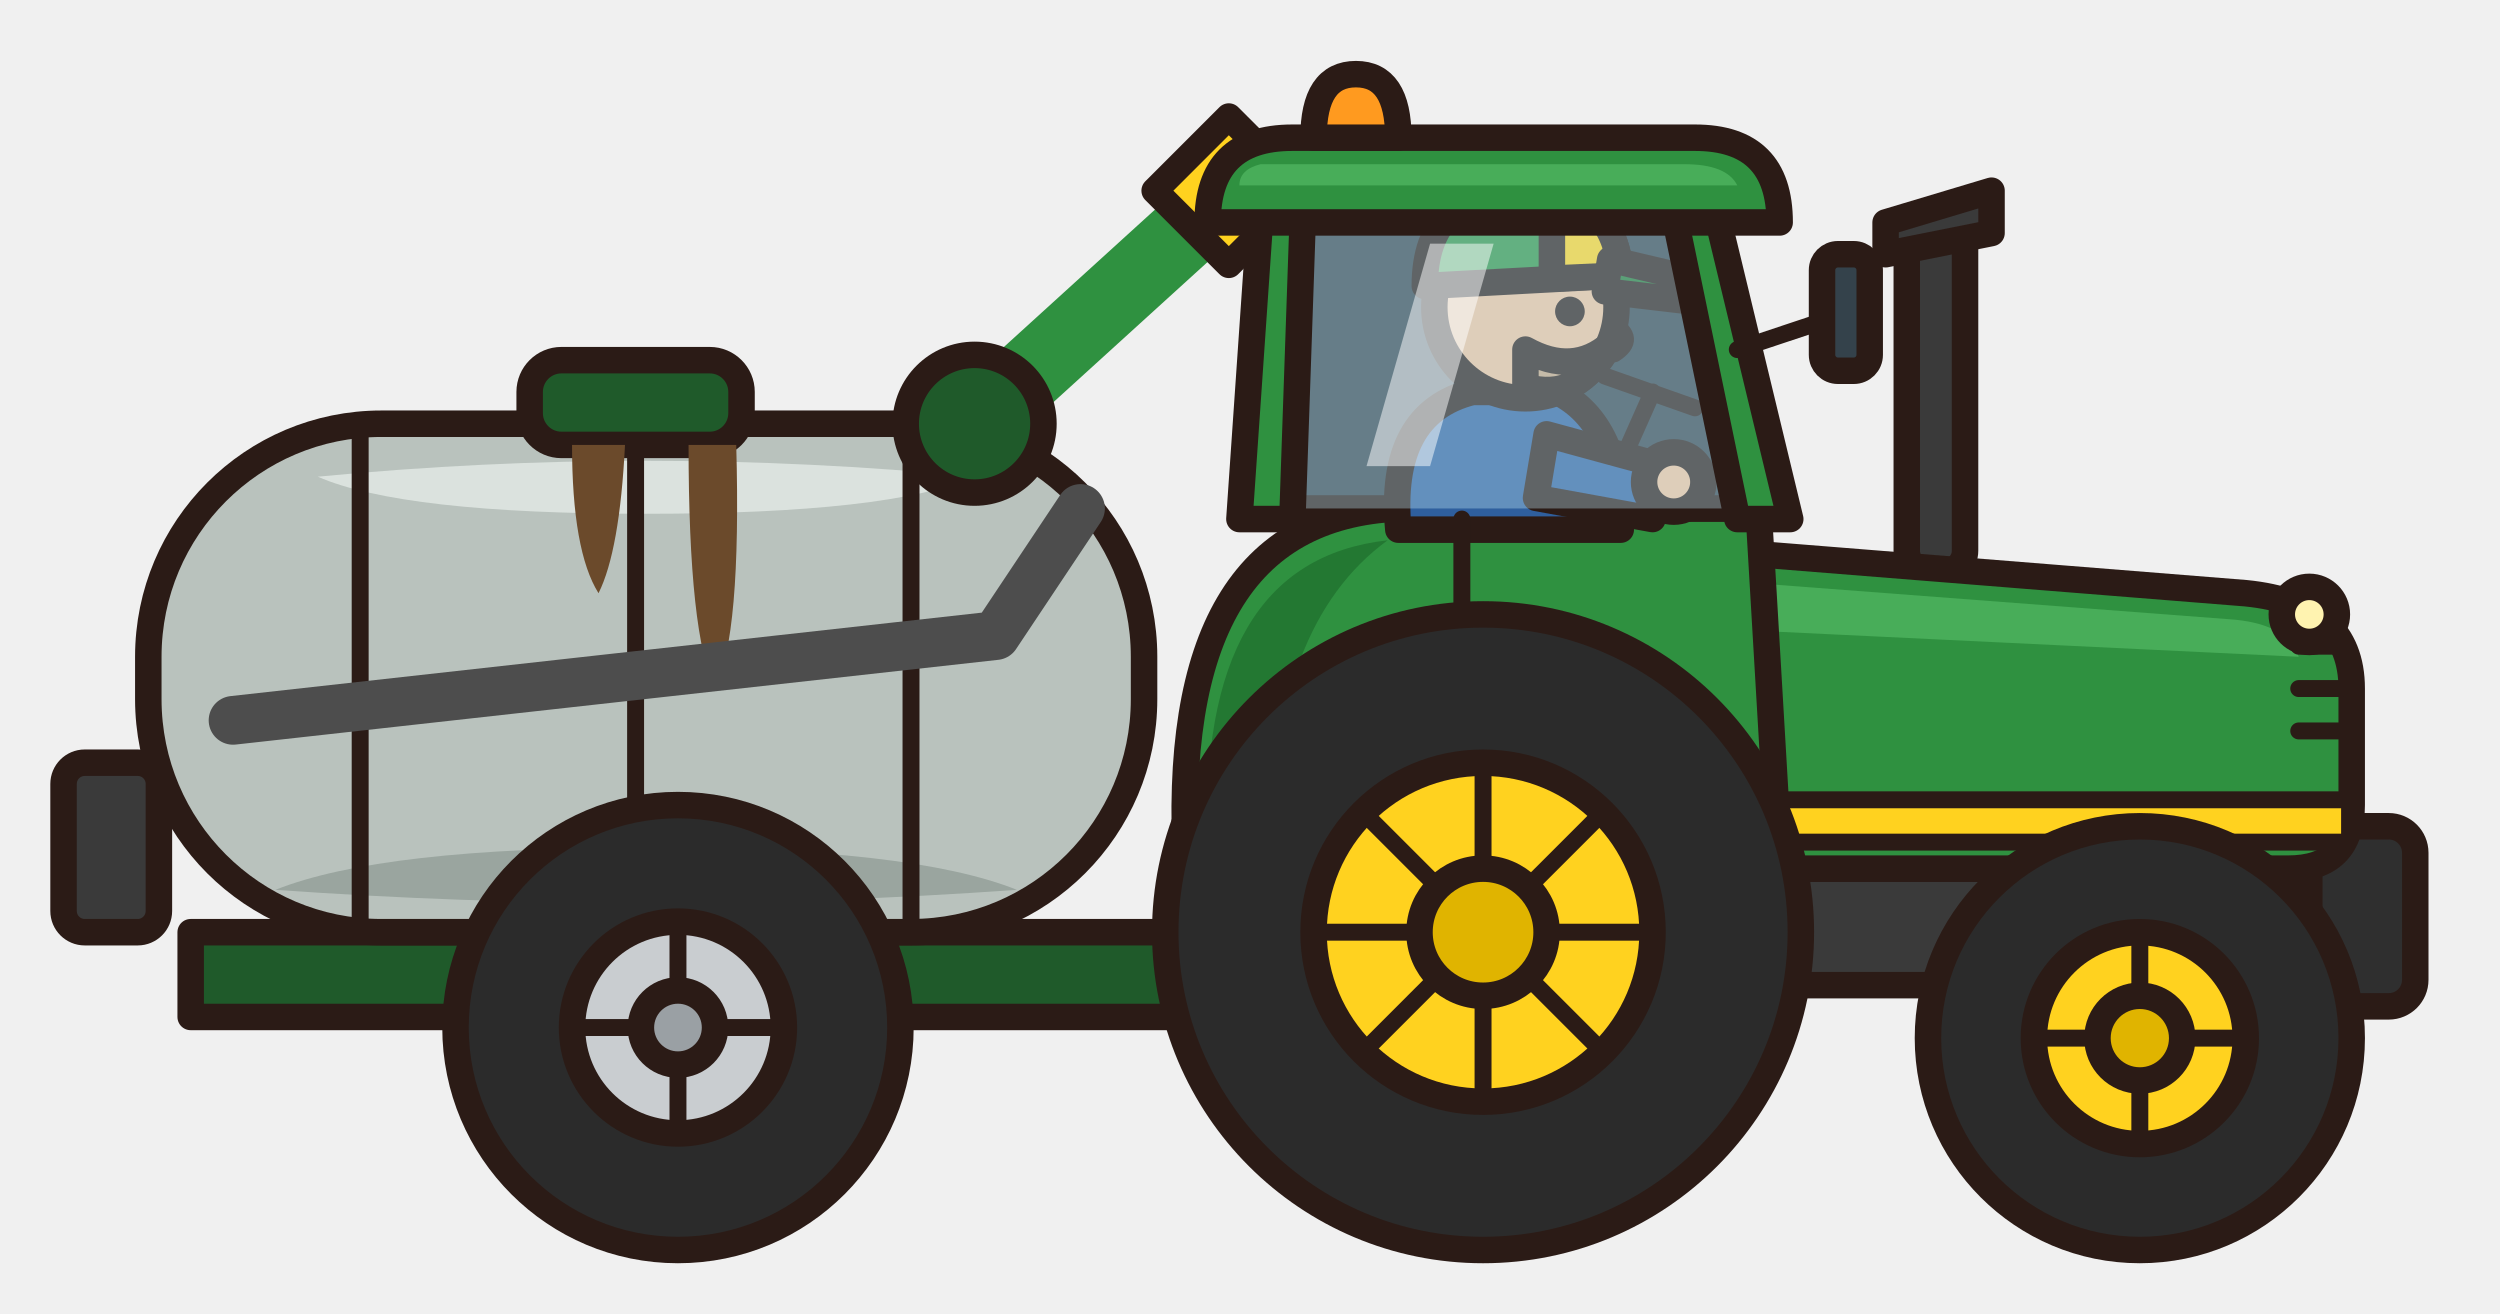
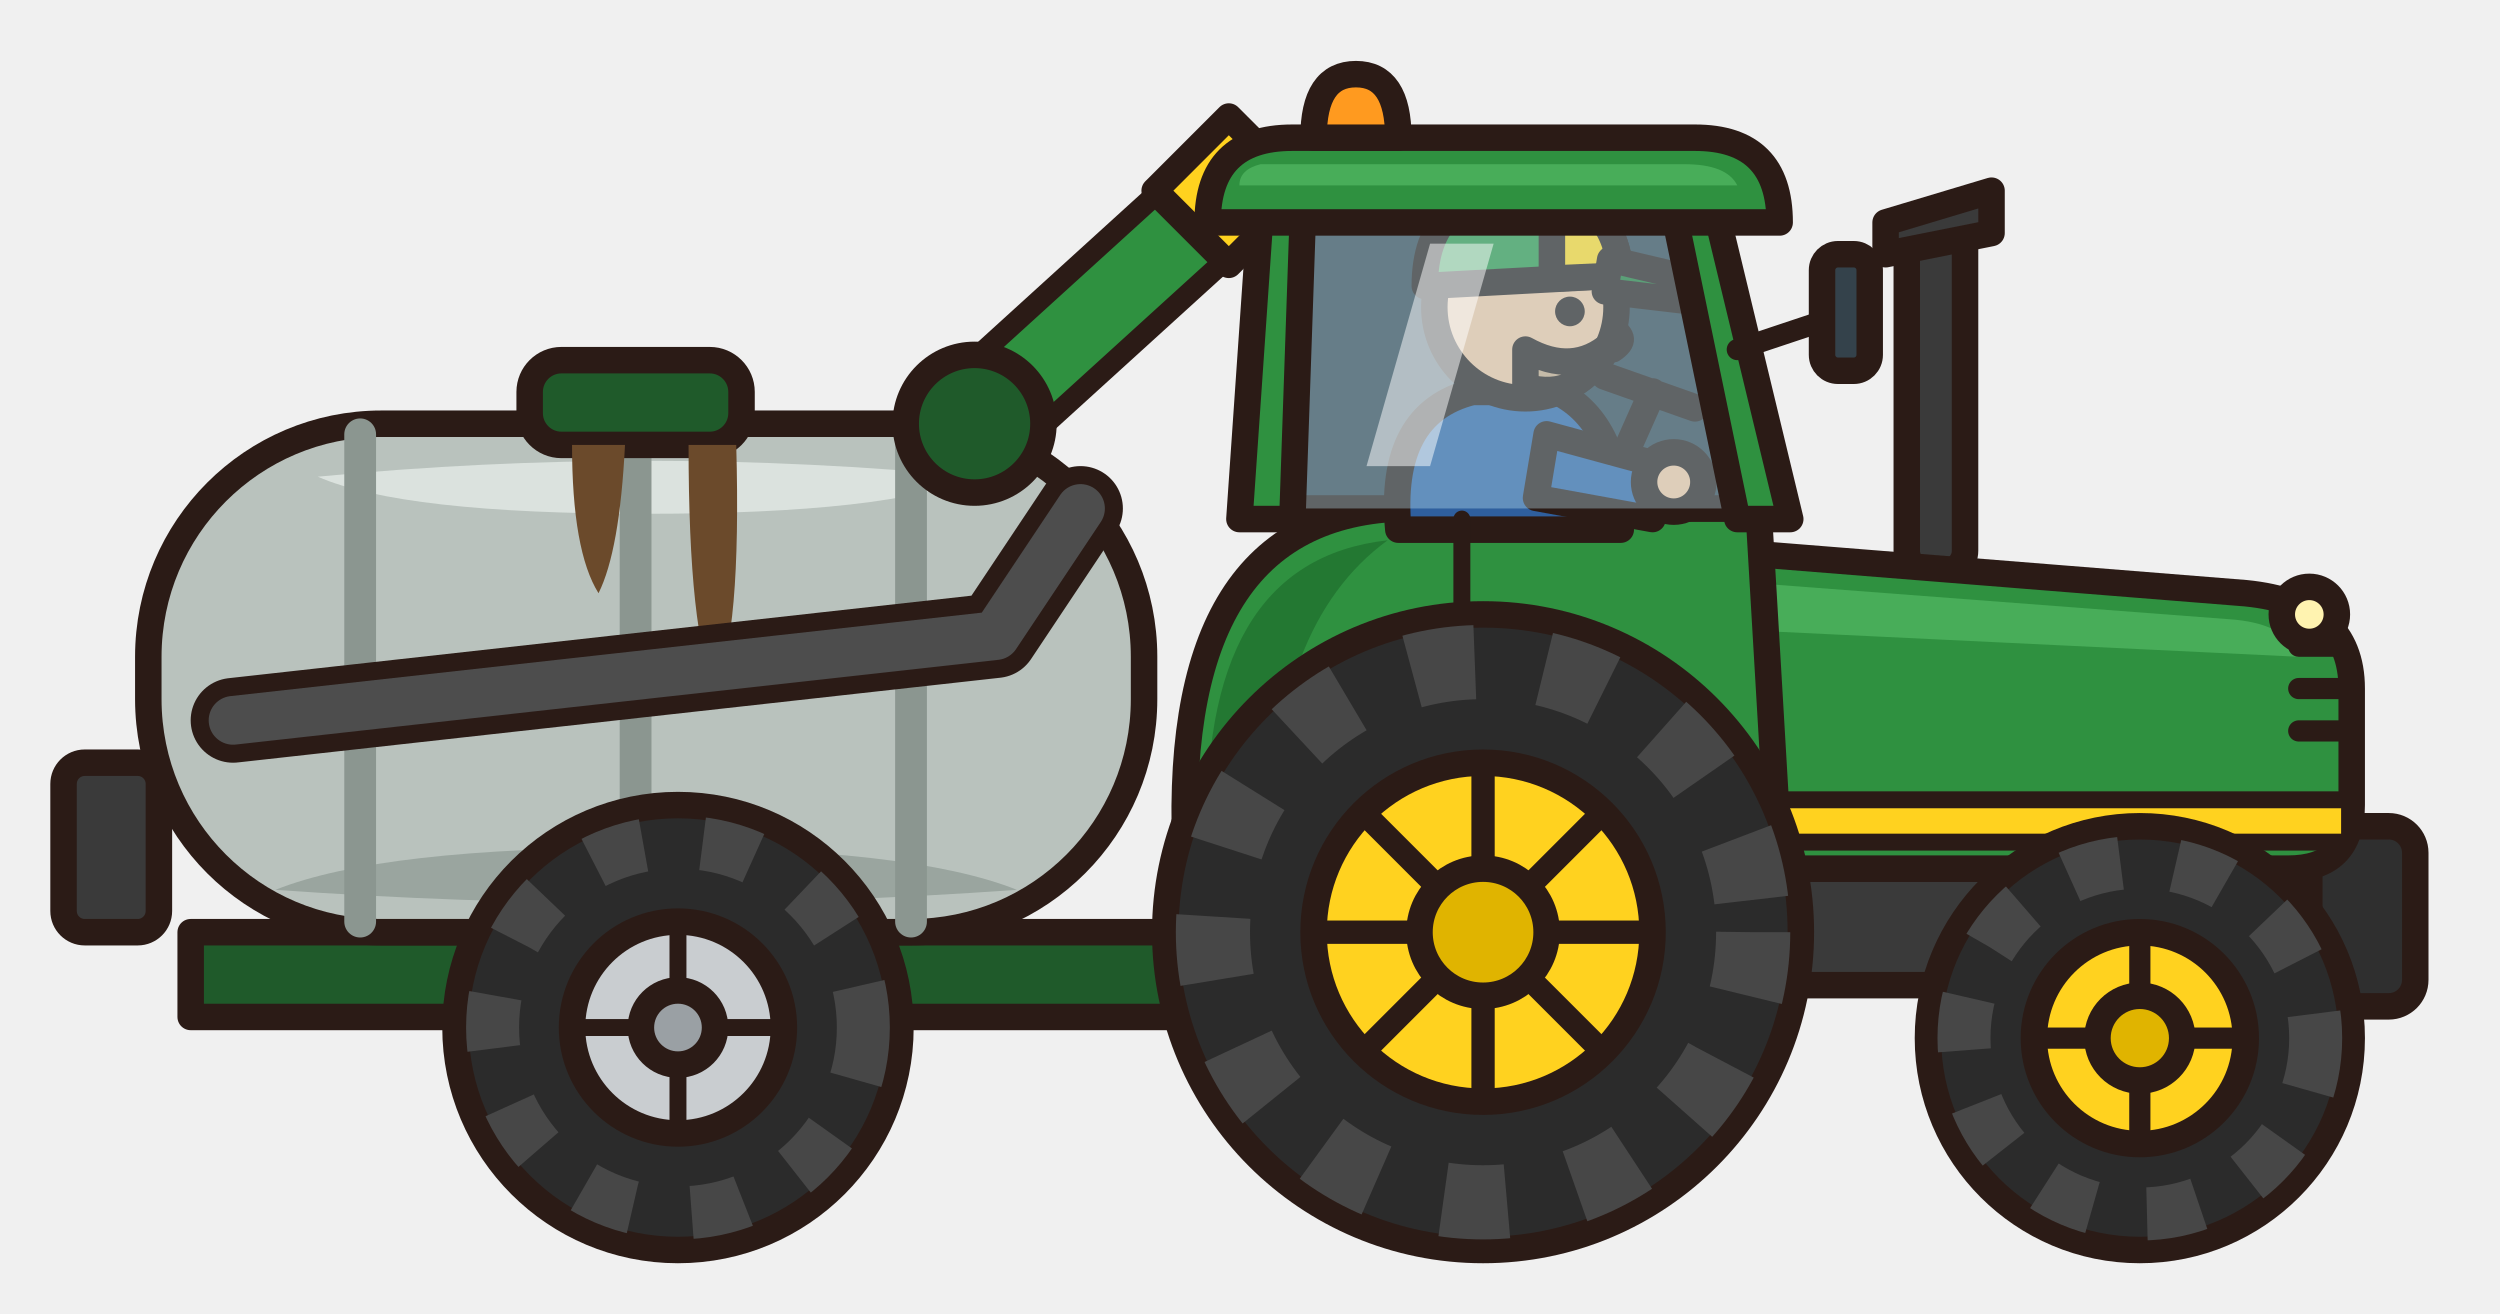
<svg xmlns="http://www.w3.org/2000/svg" viewBox="-122 -118 236 124" data-rig="vehicle">
  <style>
    .o { stroke: #2b1b16; stroke-width: 2.5; stroke-linejoin: round; stroke-linecap: round; }
    .t { stroke: #2b1b16; stroke-width: 1.6; stroke-linejoin: round; stroke-linecap: round; fill: none; }
    .n { stroke: none; }
  </style>
  <g id="chassis" transform="translate(0 0)" />
  <g id="tank" data-parent="chassis" transform="translate(-58 -22)">
    <path class="o" fill="#1f5a2a" d="M-46 -8 L52 -8 L64 -4 L64 0 L52 0 L-46 0 Z" />
    <rect class="o" fill="#3a3a3a" x="-58" y="-24" width="9" height="16" rx="2" />
    <rect class="o" fill="#b9c2bd" x="-50" y="-56" width="94" height="48" rx="22" />
    <path class="n" fill="#9aa59f" d="M-38 -12 Q-3 -9.5 32 -12 Q22 -16 -3 -16 Q-28 -16 -38 -12 Z" />
    <path class="n" fill="#dbe2de" d="M-34 -51 Q-3 -54 28 -51 Q20 -47.5 -3 -47.5 Q-26 -47.5 -34 -51 Z" />
-     <path class="t" stroke="#8b9690" stroke-width="3" d="M-30 -55 L-30 -9 M-4 -56 L-4 -8 M22 -55 L22 -9" />
+     <path class="t" style="stroke:#8b9690;stroke-width:3" d="M-30 -55 L-30 -9 M-4 -56 L-4 -8 M22 -55 L22 -9" />
    <rect class="o" fill="#1f5a2a" x="-14" y="-62" width="20" height="8" rx="3" />
    <path class="n" fill="#6b4a2b" d="M-10 -54 Q-10 -44 -7.5 -40 Q-5.5 -44 -5 -54 L1 -54 Q1 -36 3.5 -31 Q6 -36 5.5 -54 Z" />
-     <path class="o" fill="none" stroke-width="8" d="M-42 -28 L30 -36 L38 -48" />
+     <path class="o" style="stroke-width:8" fill="none" d="M-42 -28 L30 -36 L38 -48" />
    <path fill="none" stroke="#4d4d4d" stroke-width="4.6" stroke-linecap="round" stroke-linejoin="round" d="M-42 -28 L30 -36 L38 -48" />
  </g>
  <g id="tool" data-parent="tank" transform="translate(-30 -78)">
-     <path class="o" fill="none" stroke-width="11" d="M0 0 L22 -20" />
+     <path class="o" style="stroke-width:11" fill="none" d="M0 0 L22 -20" />
    <path fill="none" stroke="#2f9140" stroke-width="7" stroke-linecap="round" d="M0 0 L22 -20" />
    <path class="o" fill="#ffd21f" d="M17 -22 L24 -15 L31 -22 L24 -29 Z" />
    <circle class="o" fill="#1f5a2a" cx="0" cy="0" r="6.5" />
    <circle data-mount="muzzle" cx="29" cy="-27" r="1" />
  </g>
  <g id="wheel_tank" data-parent="chassis" transform="translate(-58 -21)">
    <circle class="o" fill="#2b2b2b" cx="0" cy="0" r="21" />
-     <circle class="n" fill="none" stroke="#474747" stroke-width="5" stroke-dasharray="5 5.6" cx="0" cy="0" r="17.5" />
+     <circle class="n" style="stroke:#474747" fill="none" stroke-width="5" stroke-dasharray="5 5.6" cx="0" cy="0" r="17.5" />
    <circle class="o" fill="#c9cdd0" cx="0" cy="0" r="10" />
    <path class="t" d="M0 -10 L0 -3.5 M0 10 L0 3.5 M-10 0 L-3.5 0 M10 0 L3.5 0" />
    <circle class="o" fill="#9aa0a4" cx="0" cy="0" r="3.5" />
  </g>
  <g id="body" data-parent="chassis" transform="translate(40 -45)">
    <rect class="o" fill="#3a3a3a" x="-36" y="9" width="92" height="11" rx="3" />
    <rect class="o" fill="#2f2f2f" x="56" y="5" width="10" height="17" rx="2.5" />
    <rect class="o" fill="#3a3a3a" x="18" y="-52" width="5.5" height="33" rx="2" />
    <path class="o" fill="#3a3a3a" d="M16 -52 L26 -55 L26 -51 L16 -49 Z" />
    <path class="o" fill="#2f9140" d="M0 -21 L50 -17 Q60 -16 60 -8 L60 3 Q60 9 54 9 L0 9 Z" />
    <path class="n" fill="#48ad59" d="M3 -18 L49 -14.5 Q54 -14 55 -11 L3 -13.5 Z" />
    <path class="n" fill="#ffd21f" d="M0 2.5 L59 2.5 L59 6.5 L0 6.5 Z" />
    <path class="t" d="M0 2.5 L59 2.5 M0 6.5 L59 6.5" />
-     <path class="t" stroke-width="2" d="M55 -12 L59 -12 M55 -8 L59 -8 M55 -4 L59 -4" />
+     <path class="t" style="stroke-width:2" d="M55 -12 L59 -12 M55 -8 L59 -8 M55 -4 L59 -4" />
    <circle class="o" fill="#fff3b0" cx="56" cy="-15" r="2.6" />
    <path class="o" fill="#2f9140" d="M-50 9 Q-52 -24 -30 -25 L4 -25 L6 9 Z" />
    <path class="n" fill="#237832" d="M-48 7 Q-49 -20 -31 -22 Q-42 -14 -42 7 Z" />
    <path class="o" fill="#34424b" d="M-42 -25 L-40 -53 L-2 -53 L4 -25 Z" />
-     <path class="t" stroke-width="2.6" d="M-10 -27 L-6 -36 M-10.5 -37.5 L-2 -34.5" />
+     <path class="t" style="stroke-width:2.6" d="M-10 -27 L-6 -36 M-10.5 -37.5 L-2 -34.5" />
  </g>
  <g id="driver" data-parent="body" transform="translate(20 -70)">
    <path class="o" fill="#2f5f9e" d="M-10 2 Q-11 -9 -3 -11 L5 -11 Q11 -8 11 2 Z" />
    <path class="o" fill="#2f5f9e" d="M4 -7 L15 -4 L14 1 L3 -1 Z" />
    <circle class="o" fill="#f0c19a" cx="16" cy="-2.5" r="2.8" />
    <circle class="o" fill="#f0c19a" cx="2" cy="-19" r="8.6" />
    <path class="o" fill="#c9a37e" d="M2 -15 Q6.5 -12.5 10 -15.5 Q7 -10 2 -11.5 Z" />
    <path class="o" fill="#2f9140" d="M-7.5 -21 Q-7.5 -30 2 -30 Q10.5 -30 11 -22 Z" />
    <path class="o" fill="#ffd21f" d="M4.5 -29.5 Q10.5 -29 11 -22 L4.5 -21.7 Z" />
    <path class="o" fill="#237832" d="M10 -23.5 L18.5 -21.5 L18 -19.5 L9.5 -20.5 Z" />
    <circle class="n" fill="#2b1b16" cx="6.2" cy="-18.6" r="1.4" />
    <path class="t" d="M10.2 -17.5 Q12.6 -16 10.4 -14.6" />
  </g>
  <g id="cab" data-parent="body" transform="translate(40 -45)">
    <path class="n" fill="#bfe6f5" fill-opacity="0.36" d="M-42 -25 L-40 -53 L-2 -53 L4 -25 Z" />
    <path class="n" fill="#ffffff" fill-opacity="0.5" d="M-33 -29 L-27 -50 L-21 -50 L-27 -29 Z" />
    <path class="o" fill="#2f9140" d="M-45 -24 L-43 -53 L-39 -53 L-40 -24 Z" />
    <path class="o" fill="#2f9140" d="M-4 -53 L0 -53 L7 -24 L2 -24 Z" />
    <path class="o" fill="#2f9140" d="M-48 -52 Q-48 -60 -40 -60 L-2 -60 Q6 -60 6 -52 Z" />
    <path class="n" fill="#48ad59" d="M-43 -57.5 L-3 -57.5 Q1 -57.5 2 -55.5 L-45 -55.5 Q-45 -57 -43 -57.5 Z" />
    <path class="o" fill="#ff9a1f" d="M-38 -60 Q-38 -66 -34 -66 Q-30 -66 -30 -60 Z" />
-     <path class="t" stroke-width="2" d="M2 -40 L11 -43" />
+     <path class="t" style="stroke-width:2" d="M2 -40 L11 -43" />
    <rect class="o" fill="#34424b" x="10" y="-49" width="4.5" height="11" rx="1.5" />
    <path class="t" d="M-24 -24 L-24 5 M-29 -12 L-25 -12" />
  </g>
  <g id="wheel_back" data-parent="chassis" transform="translate(18 -30)">
    <circle class="o" fill="#2b2b2b" cx="0" cy="0" r="30" />
-     <circle class="n" fill="none" stroke="#474747" stroke-width="7" stroke-dasharray="6 6.6" cx="0" cy="0" r="25.5" />
+     <circle class="n" style="stroke:#474747" fill="none" stroke-width="7" stroke-dasharray="6 6.6" cx="0" cy="0" r="25.5" />
    <circle class="o" fill="#ffd21f" cx="0" cy="0" r="16" />
-     <path class="t" stroke-width="2.2" d="M0 -16 L0 -6 M0 16 L0 6 M-16 0 L-6 0 M16 0 L6 0 M-11.3 -11.3 L-4.2 -4.2 M11.3 11.3 L4.2 4.2 M-11.3 11.3 L-4.2 4.2 M11.3 -11.3 L4.2 -4.2" />
+     <path class="t" style="stroke-width:2.2" d="M0 -16 L0 -6 M0 16 L0 6 M-16 0 L-6 0 M16 0 L6 0 M-11.3 -11.3 L-4.2 -4.2 M11.3 11.3 L4.2 4.2 M-11.3 11.3 L-4.2 4.2 M11.3 -11.3 L4.2 -4.2" />
    <circle class="o" fill="#e0b400" cx="0" cy="0" r="6" />
  </g>
  <g id="wheel_front" data-parent="chassis" transform="translate(80 -20)">
    <circle class="o" fill="#2b2b2b" cx="0" cy="0" r="20" />
-     <circle class="n" fill="none" stroke="#474747" stroke-width="5" stroke-dasharray="5 5.2" cx="0" cy="0" r="16.6" />
+     <circle class="n" style="stroke:#474747" fill="none" stroke-width="5" stroke-dasharray="5 5.2" cx="0" cy="0" r="16.6" />
    <circle class="o" fill="#ffd21f" cx="0" cy="0" r="10" />
-     <path class="t" stroke-width="2" d="M0 -10 L0 -4 M0 10 L0 4 M-10 0 L-4 0 M10 0 L4 0" />
+     <path class="t" style="stroke-width:2" d="M0 -10 L0 -4 M0 10 L0 4 M-10 0 L-4 0 M10 0 L4 0" />
    <circle class="o" fill="#e0b400" cx="0" cy="0" r="4" />
  </g>
</svg>
